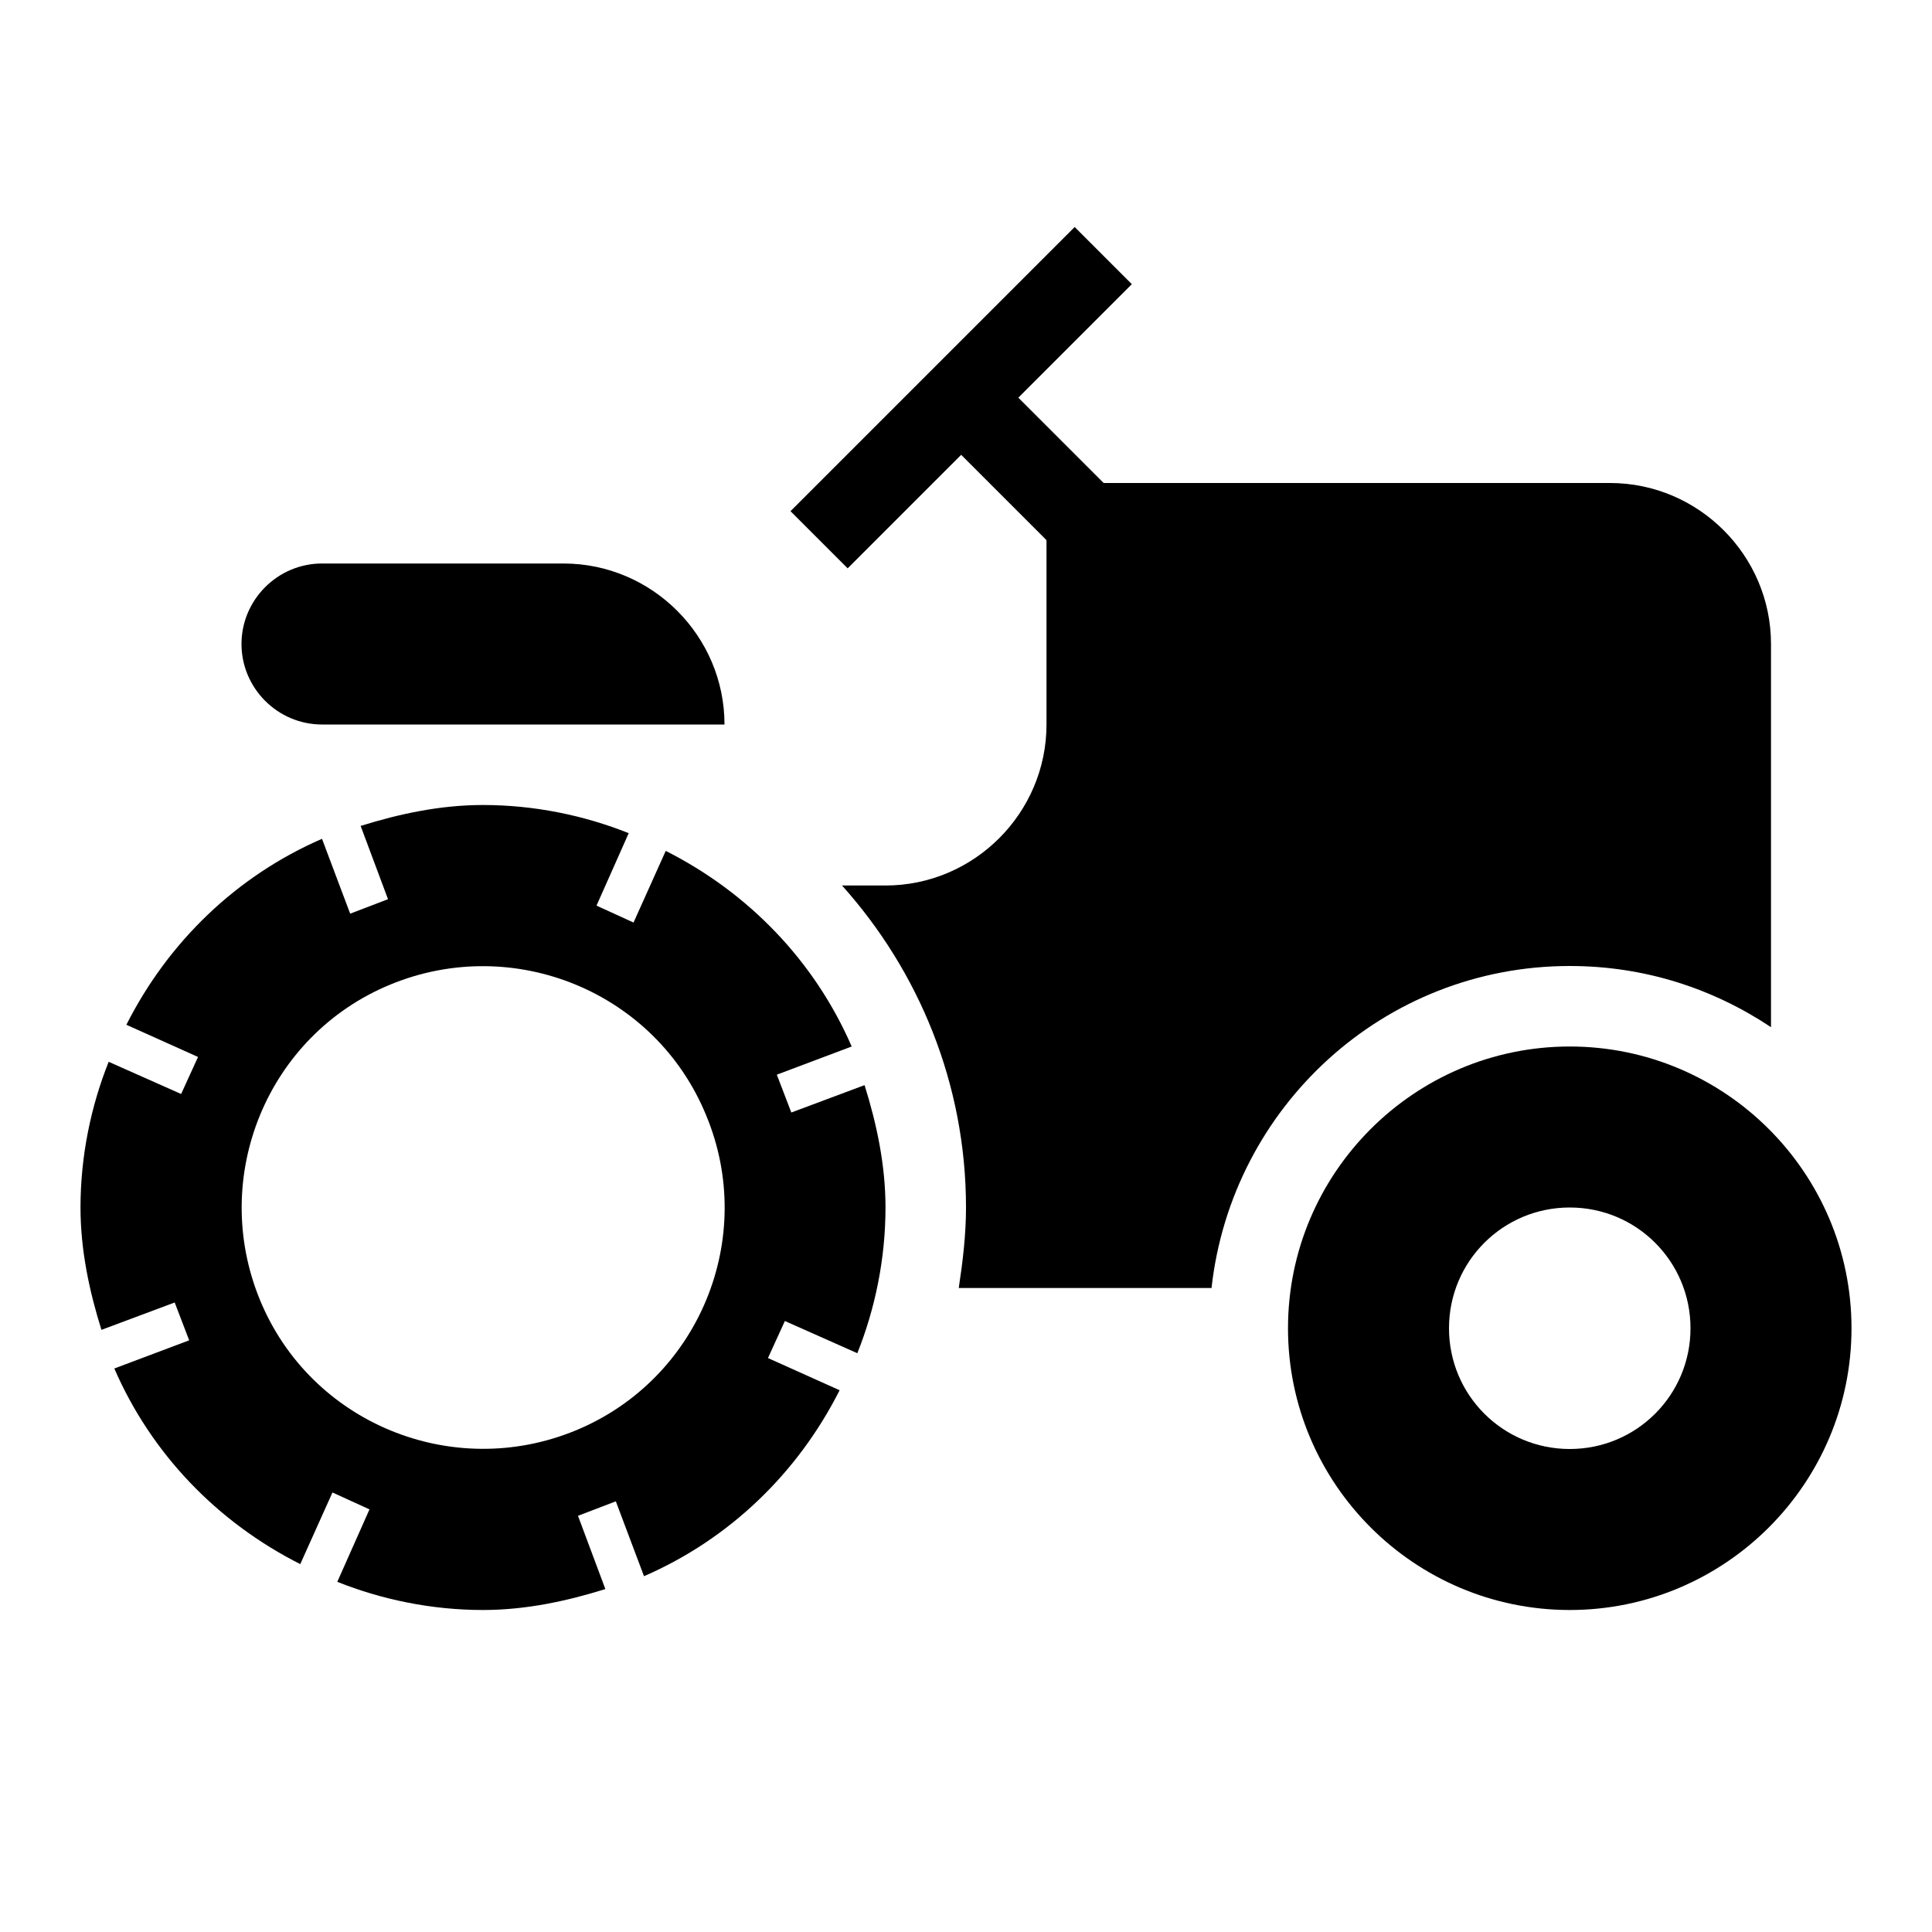
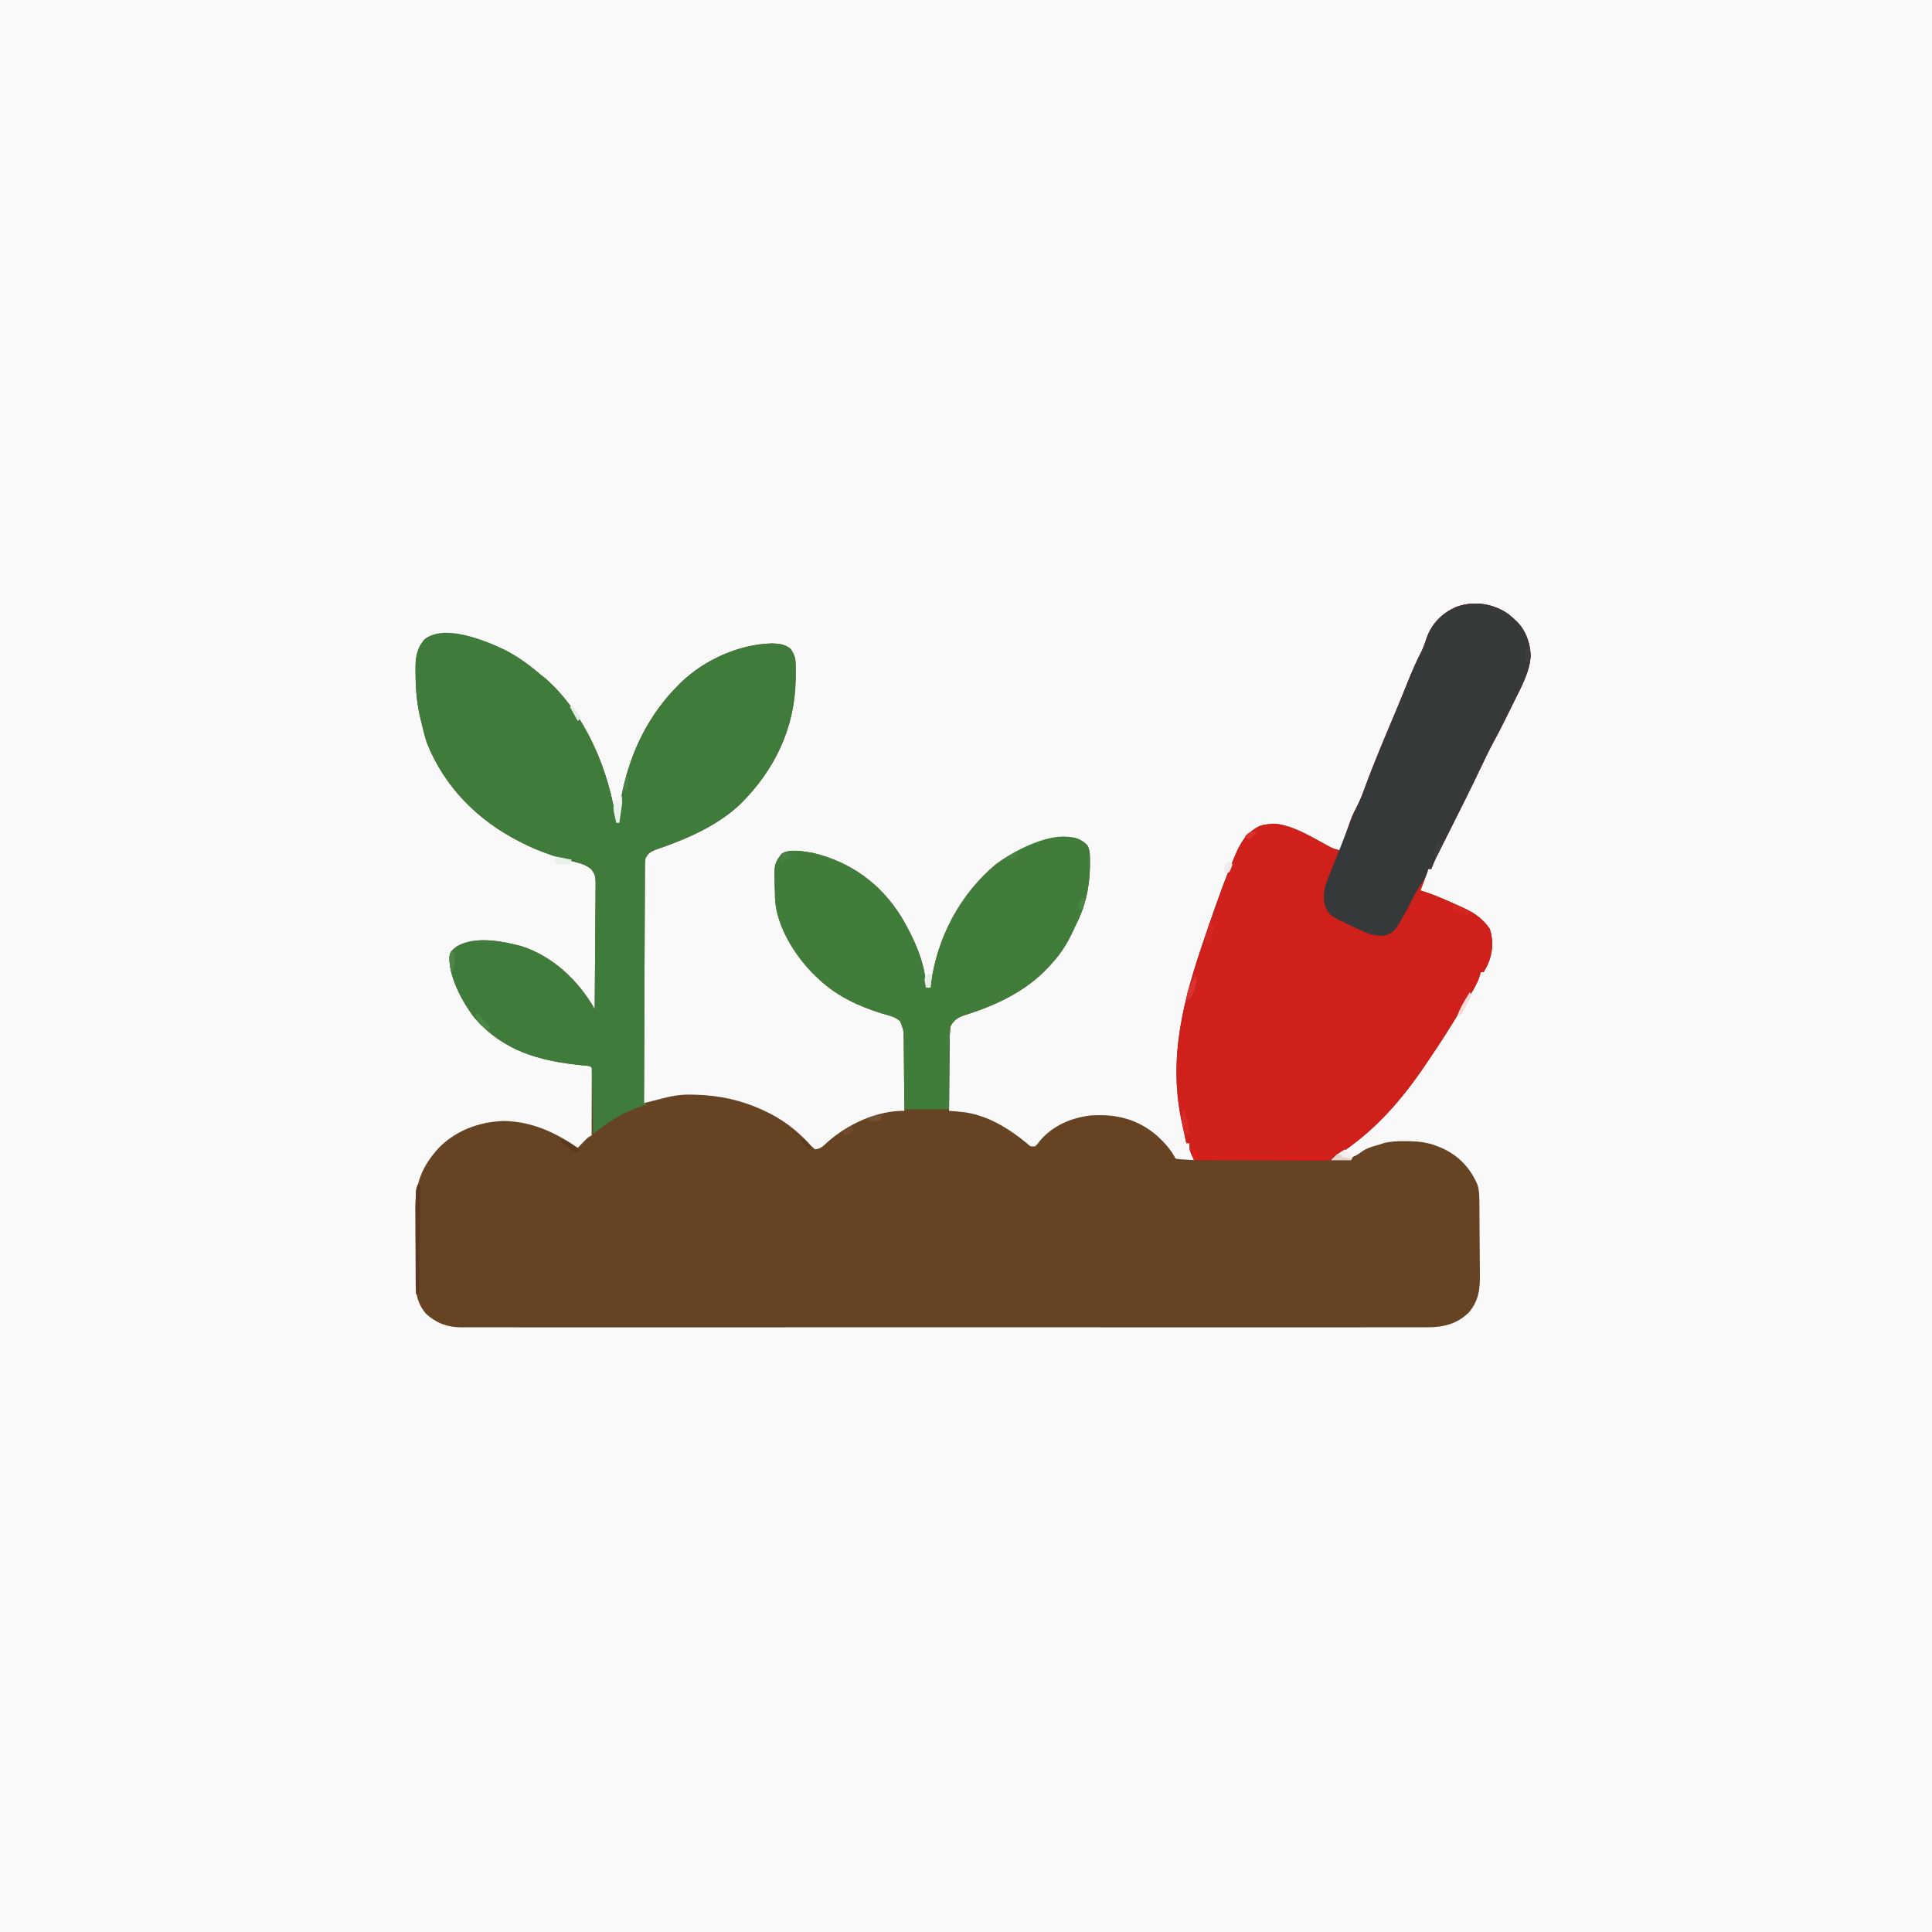
- <svg xmlns="http://www.w3.org/2000/svg" enable-background="new 0 0 24 24" height="24" viewBox="0 0 24 24" width="24">
-   <g>
-     <rect fill="none" height="24" width="24" />
-   </g>
-   <g>
-     <g>
-       <path d="M19.5,12c0.93,0,1.78,0.28,2.5,0.76V8c0-1.1-0.9-2-2-2h-6.29l-1.06-1.06l1.41-1.41l-0.71-0.71L9.82,6.35l0.71,0.71 l1.41-1.41L13,6.71V9c0,1.1-0.9,2-2,2h-0.54c0.95,1.06,1.54,2.46,1.54,4c0,0.34-0.04,0.67-0.09,1h3.14 C15.3,13.75,17.19,12,19.5,12z" />
-       <path d="M19.5,13c-1.93,0-3.5,1.57-3.5,3.5s1.57,3.5,3.5,3.5s3.5-1.57,3.5-3.5S21.43,13,19.5,13z M19.5,18 c-0.83,0-1.5-0.67-1.5-1.5s0.67-1.5,1.5-1.5s1.5,0.67,1.5,1.5S20.33,18,19.5,18z" />
-       <path d="M4,9h5c0-1.1-0.9-2-2-2H4C3.45,7,3,7.45,3,8C3,8.55,3.45,9,4,9z" />
-       <path d="M9.83,13.82l-0.18-0.47L10.58,13c-0.46-1.06-1.28-1.91-2.31-2.43l-0.4,0.89l-0.46-0.21l0.4-0.9C7.26,10.13,6.64,10,6,10 c-0.53,0-1.04,0.11-1.52,0.26l0.34,0.91l-0.47,0.18L4,10.42c-1.06,0.46-1.91,1.28-2.43,2.31l0.89,0.4l-0.21,0.46l-0.9-0.4 C1.13,13.74,1,14.36,1,15c0,0.53,0.11,1.04,0.26,1.52l0.91-0.34l0.18,0.47L1.42,17c0.46,1.06,1.28,1.91,2.31,2.43l0.4-0.89 l0.46,0.21l-0.4,0.9C4.74,19.87,5.36,20,6,20c0.53,0,1.04-0.11,1.52-0.26l-0.34-0.91l0.47-0.18L8,19.58 c1.06-0.46,1.91-1.28,2.43-2.31l-0.89-0.4l0.21-0.46l0.9,0.4C10.87,16.26,11,15.64,11,15c0-0.53-0.11-1.04-0.26-1.52L9.83,13.82z M7.15,17.77c-1.53,0.63-3.29-0.09-3.92-1.62c-0.63-1.53,0.09-3.29,1.62-3.92c1.53-0.63,3.29,0.09,3.92,1.62 C9.41,15.38,8.68,17.14,7.15,17.77z" />
-     </g>
-   </g>
+ <svg xmlns="http://www.w3.org/2000/svg" version="1.1" width="1254" height="1254">
+   <path d="M0 0 C413.82 0 827.64 0 1254 0 C1254 413.82 1254 827.64 1254 1254 C840.18 1254 426.36 1254 0 1254 C0 840.18 0 426.36 0 0 Z " fill="#FAF9F9" transform="translate(0,0)" />
+   <path d="M0 0 C1.236 1.031 2.446 2.093 3.625 3.188 C4.179 3.701 4.734 4.214 5.305 4.742 C11.079 10.747 13.771 18.429 14.125 26.688 C13.53 37.633 7.671 47.643 2.938 57.312 C2.307 58.611 1.676 59.909 1.046 61.208 C-2.509 68.504 -6.168 75.732 -10.041 82.865 C-13.003 88.365 -15.692 93.977 -18.359 99.625 C-24.373 112.278 -30.64 124.799 -36.938 137.312 C-39.066 141.543 -41.192 145.775 -43.316 150.008 C-43.797 150.96 -44.277 151.912 -44.771 152.893 C-45.216 153.779 -45.661 154.665 -46.119 155.579 C-46.508 156.351 -46.897 157.123 -47.297 157.919 C-48.431 160.305 -49.419 162.725 -50.375 165.188 C-51.035 165.188 -51.695 165.188 -52.375 165.188 C-52.643 166.012 -52.911 166.838 -53.188 167.688 C-54.5 171.557 -55.926 175.367 -57.375 179.188 C-56.18 179.556 -54.985 179.925 -53.754 180.305 C-47.73 182.32 -41.952 184.845 -36.173 187.474 C-34.935 188.032 -33.693 188.58 -32.447 189.119 C-24.062 192.747 -17.554 196.481 -12.375 204.188 C-9.813 211.873 -10.523 220.272 -13.875 227.562 C-14.682 229.118 -15.506 230.666 -16.375 232.188 C-17.035 232.188 -17.695 232.188 -18.375 232.188 C-18.555 233.05 -18.555 233.05 -18.738 233.93 C-20.863 241.464 -26.335 248.54 -30.375 255.188 C-31.201 256.557 -32.026 257.927 -32.852 259.297 C-38.387 268.451 -44.077 277.466 -50.098 286.309 C-51.426 288.262 -52.742 290.223 -54.059 292.184 C-69.949 315.731 -87.534 335.464 -111.375 351.188 C-112.365 351.848 -113.355 352.507 -114.375 353.188 C-106.556 353.902 -101.804 353.539 -95.527 348.715 C-92.103 346.285 -88.384 345.287 -84.375 344.188 C-83.331 343.838 -82.287 343.489 -81.211 343.129 C-76.595 341.996 -72.358 341.844 -67.625 341.875 C-66.738 341.88 -65.852 341.885 -64.938 341.89 C-58.364 342.007 -52.51 342.691 -46.375 345.188 C-45.541 345.516 -44.707 345.845 -43.848 346.184 C-32.783 351.111 -25.114 359.083 -20.375 370.188 C-19.27 373.682 -19.223 376.98 -19.182 380.633 C-19.166 381.942 -19.15 383.251 -19.133 384.599 C-19.122 386.027 -19.111 387.455 -19.102 388.883 C-19.094 389.967 -19.094 389.967 -19.085 391.074 C-19.059 394.904 -19.039 398.735 -19.025 402.565 C-19.012 405.72 -18.984 408.873 -18.943 412.027 C-18.893 415.851 -18.869 419.674 -18.862 423.498 C-18.855 424.947 -18.84 426.396 -18.816 427.844 C-18.662 437.615 -19.496 445.562 -26.118 453.197 C-34.05 460.807 -42.973 462.79 -53.669 462.691 C-54.769 462.697 -55.868 462.702 -57.001 462.708 C-60.681 462.723 -64.361 462.709 -68.042 462.695 C-70.708 462.7 -73.375 462.706 -76.042 462.714 C-81.838 462.729 -87.634 462.728 -93.43 462.718 C-102.05 462.703 -110.668 462.711 -119.288 462.723 C-134.682 462.744 -150.076 462.742 -165.47 462.731 C-178.941 462.721 -192.412 462.718 -205.883 462.723 C-207.223 462.723 -207.223 462.723 -208.591 462.724 C-212.218 462.725 -215.845 462.726 -219.473 462.728 C-253.499 462.74 -287.524 462.729 -321.55 462.707 C-351.782 462.688 -382.013 462.69 -412.244 462.709 C-446.209 462.73 -480.175 462.739 -514.14 462.727 C-517.76 462.725 -521.38 462.724 -525.001 462.723 C-525.892 462.722 -526.784 462.722 -527.702 462.722 C-541.166 462.717 -554.629 462.723 -568.093 462.733 C-583.4 462.744 -598.707 462.741 -614.014 462.72 C-622.582 462.708 -631.149 462.707 -639.717 462.722 C-645.439 462.731 -651.161 462.726 -656.883 462.708 C-660.144 462.699 -663.404 462.698 -666.665 462.71 C-670.179 462.722 -673.693 462.709 -677.207 462.691 C-678.217 462.7 -679.226 462.71 -680.267 462.719 C-689.168 462.625 -696.257 459.934 -702.871 453.902 C-707.697 448.4 -709.491 441.987 -709.552 434.811 C-709.565 433.492 -709.578 432.173 -709.591 430.813 C-709.599 429.368 -709.607 427.922 -709.613 426.477 C-709.617 425.745 -709.621 425.014 -709.626 424.261 C-709.646 420.381 -709.661 416.502 -709.67 412.623 C-709.681 408.647 -709.715 404.673 -709.755 400.698 C-709.782 397.616 -709.79 394.534 -709.793 391.452 C-709.798 389.989 -709.81 388.526 -709.828 387.064 C-710.037 369.692 -705.763 358.335 -694.059 345.684 C-682.589 334.516 -667.939 329.284 -652.125 328.75 C-633.982 329.234 -619.162 336.069 -604.375 346.188 C-603.893 345.694 -603.411 345.2 -602.914 344.691 C-602.282 344.051 -601.651 343.41 -601 342.75 C-600.374 342.112 -599.747 341.474 -599.102 340.816 C-597.375 339.188 -597.375 339.188 -595.375 338.188 C-595.35 331.94 -595.332 325.692 -595.32 319.444 C-595.315 317.316 -595.308 315.189 -595.3 313.062 C-595.287 310.011 -595.282 306.961 -595.277 303.91 C-595.27 302.474 -595.27 302.474 -595.262 301.009 C-595.262 299.688 -595.262 299.688 -595.261 298.34 C-595.259 297.561 -595.257 296.781 -595.255 295.978 C-595.179 294.164 -595.179 294.164 -596.375 293.188 C-598.098 292.948 -599.83 292.767 -601.562 292.609 C-629.393 289.887 -652.801 283.363 -671.688 261.5 C-679.536 251.108 -687.958 235.423 -687.711 222.148 C-687.102 218.597 -685.199 217.247 -682.375 215.188 C-670.606 208.748 -653.875 211.968 -641.375 215.188 C-620.854 221.569 -603.755 237.707 -593.375 256.188 C-593.259 244.8 -593.17 233.413 -593.116 222.025 C-593.09 216.737 -593.054 211.45 -592.998 206.162 C-592.943 201.059 -592.914 195.957 -592.901 190.854 C-592.891 188.907 -592.873 186.96 -592.846 185.013 C-592.81 182.286 -592.805 179.561 -592.807 176.833 C-592.789 176.028 -592.771 175.223 -592.753 174.394 C-592.79 170.317 -593.169 168.445 -595.747 165.219 C-598.472 163.112 -600.451 162.182 -603.762 161.309 C-604.783 161.027 -605.805 160.745 -606.857 160.455 C-608.444 160.044 -608.444 160.044 -610.062 159.625 C-620.688 156.782 -630.563 153.293 -640.375 148.312 C-641.066 147.962 -641.757 147.612 -642.468 147.251 C-669.642 133.346 -690.972 111.853 -702.375 83.188 C-703.64 79.164 -704.657 75.104 -705.625 71 C-705.88 69.972 -706.135 68.944 -706.398 67.885 C-708.757 58.183 -709.576 49.168 -709.625 39.188 C-709.646 38.146 -709.666 37.104 -709.688 36.031 C-709.727 28.293 -709.061 22.344 -703.875 16.25 C-698.231 11.593 -690.337 12.732 -683.375 13.188 C-662.507 15.905 -644.103 25.518 -628.375 39.188 C-627.294 40.044 -626.211 40.899 -625.125 41.75 C-599.391 64.56 -583.739 101.729 -579.375 135.188 C-578.715 135.188 -578.055 135.188 -577.375 135.188 C-577.409 133.897 -577.442 132.607 -577.477 131.277 C-577.471 126.283 -576.763 121.629 -575.75 116.75 C-575.572 115.886 -575.394 115.022 -575.21 114.132 C-569.651 88.369 -558.054 64.894 -539.375 46.188 C-538.67 45.471 -537.965 44.754 -537.238 44.016 C-521.825 29.336 -499.76 19.391 -478.438 18.812 C-473.733 18.943 -470.226 19.248 -466.375 22.188 C-463.816 25.772 -462.987 28.277 -462.941 32.66 C-462.93 33.715 -462.918 34.769 -462.906 35.855 C-462.917 36.976 -462.927 38.096 -462.938 39.25 C-462.947 40.411 -462.956 41.572 -462.965 42.768 C-463.582 73.927 -476.579 100.839 -498.519 122.769 C-513.776 137.386 -534.393 146.079 -554.125 152.812 C-557.633 154.297 -558.533 154.953 -560.375 158.188 C-560.833 161.248 -560.833 161.248 -560.774 164.705 C-560.784 165.684 -560.784 165.684 -560.794 166.683 C-560.813 168.868 -560.81 171.052 -560.807 173.237 C-560.816 174.804 -560.827 176.371 -560.838 177.939 C-560.866 182.192 -560.875 186.446 -560.881 190.7 C-560.89 195.145 -560.917 199.591 -560.941 204.037 C-560.985 212.455 -561.013 220.873 -561.036 229.291 C-561.063 238.875 -561.107 248.459 -561.153 258.043 C-561.246 277.758 -561.317 297.473 -561.375 317.188 C-560.801 317.039 -560.228 316.891 -559.636 316.738 C-557.012 316.062 -554.385 315.393 -551.758 314.725 C-550.856 314.491 -549.953 314.258 -549.023 314.017 C-542.702 312.415 -536.793 311.439 -530.25 311.688 C-528.888 311.716 -528.888 311.716 -527.498 311.746 C-512.61 312.227 -498.967 315.081 -485.375 321.188 C-484.74 321.472 -484.104 321.757 -483.45 322.05 C-472.543 327.082 -462.922 334.049 -454.782 342.925 C-453.074 344.83 -453.074 344.83 -450.375 347.188 C-446.987 346.768 -445.45 345.558 -443.062 343.188 C-429.662 331.06 -410.513 322.023 -392.375 322.188 C-392.417 314.446 -392.489 306.705 -392.583 298.964 C-392.611 296.33 -392.632 293.697 -392.646 291.063 C-392.667 287.277 -392.714 283.493 -392.766 279.707 C-392.767 277.941 -392.767 277.941 -392.769 276.14 C-392.845 269.801 -392.845 269.801 -395.143 264.009 C-397.385 262.179 -398.921 261.283 -401.691 260.52 C-402.529 260.271 -403.366 260.023 -404.229 259.768 C-405.123 259.514 -406.017 259.261 -406.938 259 C-421.71 254.436 -435.98 247.852 -447.375 237.188 C-448.223 236.406 -449.071 235.625 -449.945 234.82 C-462.876 222.43 -475.526 202.639 -476.352 184.094 C-476.359 183.135 -476.367 182.176 -476.375 181.188 C-476.424 179.635 -476.474 178.083 -476.523 176.531 C-476.56 174.813 -476.594 173.094 -476.625 171.375 C-476.658 170.137 -476.658 170.137 -476.691 168.874 C-476.715 164.117 -476.437 161.057 -473.375 157.188 C-472.749 156.304 -472.749 156.304 -472.109 155.402 C-467.072 151.874 -457.475 153.838 -451.648 154.809 C-427.362 160.659 -408.021 174.555 -394.75 195.688 C-386.829 208.785 -378.375 226.5 -378.375 242.188 C-377.385 242.188 -376.395 242.188 -375.375 242.188 C-375.245 241.058 -375.245 241.058 -375.113 239.906 C-371.133 209.815 -356.277 181.656 -332.949 162.16 C-318.311 151.311 -301.194 144.728 -282.891 144.754 C-279.004 145.424 -276.501 147.187 -273.59 149.773 C-271.634 153.661 -271.889 157.522 -271.938 161.812 C-271.948 163.207 -271.948 163.207 -271.958 164.63 C-272.262 178.015 -275.198 190.298 -281.375 202.188 C-281.901 203.318 -282.427 204.449 -282.969 205.613 C-286.552 213.279 -290.645 219.907 -296.375 226.188 C-297.261 227.166 -298.146 228.144 -299.059 229.152 C-313.483 244.577 -332.739 253.628 -352.68 259.914 C-357.456 261.506 -359.87 262.793 -362.375 267.188 C-362.994 271.356 -362.98 275.499 -362.984 279.707 C-363.001 280.921 -363.017 282.134 -363.034 283.385 C-363.083 287.257 -363.104 291.128 -363.125 295 C-363.153 297.627 -363.183 300.254 -363.215 302.881 C-363.289 309.316 -363.34 315.752 -363.375 322.188 C-362.248 322.283 -362.248 322.283 -361.098 322.381 C-360.11 322.467 -359.123 322.553 -358.105 322.642 C-356.638 322.769 -356.638 322.769 -355.141 322.898 C-339.03 324.585 -324.67 333.474 -312.438 343.625 C-310.408 345.489 -310.408 345.489 -307.375 345.188 C-305.85 343.648 -305.85 343.648 -304.375 341.625 C-296.086 331.786 -283.967 326.63 -271.375 325.188 C-254.862 324.132 -240.9 327.49 -228.188 338.5 C-223.543 342.826 -219.234 347.469 -216.375 353.188 C-213.559 353.656 -213.559 353.656 -210.312 353.812 C-209.208 353.887 -208.103 353.962 -206.965 354.039 C-206.11 354.088 -205.256 354.137 -204.375 354.188 C-204.87 353.115 -205.365 352.043 -205.875 350.938 C-207.262 347.933 -207.375 346.728 -207.375 343.188 C-208.035 343.188 -208.695 343.188 -209.375 343.188 C-210.195 339.377 -211.004 335.563 -211.812 331.75 C-212.158 330.146 -212.158 330.146 -212.51 328.51 C-221.314 286.786 -210.822 248.484 -197.25 209.125 C-196.636 207.334 -196.023 205.543 -195.41 203.752 C-192.479 195.201 -189.522 186.662 -186.375 178.188 C-186.126 177.506 -185.877 176.825 -185.62 176.123 C-183.577 170.585 -181.346 165.13 -179.062 159.688 C-178.697 158.789 -178.332 157.891 -177.955 156.965 C-174.261 148.198 -170.24 141.217 -161.375 137.188 C-158.875 136.438 -158.875 136.438 -156.375 136.188 C-155.385 136.064 -154.395 135.94 -153.375 135.812 C-140.788 136.03 -126.436 145.506 -115.496 151.207 C-113.46 152.148 -111.565 152.726 -109.375 153.188 C-109.004 152.032 -108.632 150.877 -108.25 149.688 C-102.001 130.999 -102.001 130.999 -98.375 124.188 C-96.193 120.062 -94.675 115.726 -93.069 111.35 C-86.812 94.447 -79.689 77.849 -72.724 61.229 C-70.215 55.238 -67.776 49.222 -65.375 43.188 C-62.712 36.574 -59.904 30.144 -56.609 23.82 C-55.202 20.819 -54.188 17.764 -53.125 14.625 C-49.713 5.527 -43.168 -0.816 -34.375 -4.812 C-22.728 -9.046 -10.11 -7.197 0 0 Z " fill="#654323" transform="translate(979.375,398.8125)" />
+   <path d="M0 0 C1.236 1.031 2.446 2.093 3.625 3.188 C4.456 3.957 4.456 3.957 5.305 4.742 C11.079 10.747 13.771 18.429 14.125 26.688 C13.53 37.633 7.671 47.643 2.938 57.312 C2.307 58.611 1.676 59.909 1.046 61.208 C-2.509 68.504 -6.168 75.732 -10.041 82.865 C-13.003 88.365 -15.692 93.977 -18.359 99.625 C-24.373 112.278 -30.64 124.799 -36.938 137.312 C-39.066 141.543 -41.192 145.775 -43.316 150.008 C-43.797 150.96 -44.277 151.912 -44.771 152.893 C-45.216 153.779 -45.661 154.665 -46.119 155.579 C-46.508 156.351 -46.897 157.123 -47.297 157.919 C-48.431 160.305 -49.419 162.725 -50.375 165.188 C-51.035 165.188 -51.695 165.188 -52.375 165.188 C-52.643 166.012 -52.911 166.838 -53.188 167.688 C-54.5 171.557 -55.926 175.367 -57.375 179.188 C-56.18 179.556 -54.985 179.925 -53.754 180.305 C-47.73 182.32 -41.952 184.845 -36.173 187.474 C-34.935 188.032 -33.693 188.58 -32.447 189.119 C-24.062 192.747 -17.554 196.481 -12.375 204.188 C-9.813 211.873 -10.523 220.272 -13.875 227.562 C-14.682 229.118 -15.506 230.666 -16.375 232.188 C-17.035 232.188 -17.695 232.188 -18.375 232.188 C-18.495 232.762 -18.615 233.337 -18.738 233.93 C-20.863 241.464 -26.335 248.54 -30.375 255.188 C-31.201 256.557 -32.026 257.927 -32.852 259.297 C-38.387 268.451 -44.077 277.466 -50.098 286.309 C-51.426 288.262 -52.742 290.223 -54.059 292.184 C-69.458 315.003 -86.481 334.755 -109.627 349.996 C-111.428 351.147 -111.428 351.147 -112.945 352.741 C-116.506 354.861 -119.976 354.581 -123.999 354.528 C-124.868 354.529 -125.736 354.529 -126.631 354.529 C-129.499 354.527 -132.367 354.504 -135.234 354.48 C-137.224 354.475 -139.214 354.471 -141.203 354.468 C-146.438 354.456 -151.672 354.427 -156.907 354.393 C-162.249 354.363 -167.591 354.349 -172.934 354.334 C-183.414 354.302 -193.895 354.251 -204.375 354.188 C-207.375 347.688 -207.375 347.688 -207.375 343.188 C-208.035 343.188 -208.695 343.188 -209.375 343.188 C-210.195 339.377 -211.004 335.563 -211.812 331.75 C-212.158 330.146 -212.158 330.146 -212.51 328.51 C-221.314 286.786 -210.822 248.484 -197.25 209.125 C-196.636 207.334 -196.023 205.543 -195.41 203.752 C-192.479 195.201 -189.522 186.662 -186.375 178.188 C-186.126 177.506 -185.877 176.825 -185.62 176.123 C-183.577 170.585 -181.346 165.13 -179.062 159.688 C-178.697 158.789 -178.332 157.891 -177.955 156.965 C-174.261 148.198 -170.24 141.217 -161.375 137.188 C-158.875 136.438 -158.875 136.438 -156.375 136.188 C-155.385 136.064 -154.395 135.94 -153.375 135.812 C-140.788 136.03 -126.436 145.506 -115.496 151.207 C-113.46 152.148 -111.565 152.726 -109.375 153.188 C-108.818 151.455 -108.818 151.455 -108.25 149.688 C-102.001 130.999 -102.001 130.999 -98.375 124.188 C-96.193 120.062 -94.675 115.726 -93.069 111.35 C-86.812 94.447 -79.689 77.849 -72.724 61.229 C-70.215 55.238 -67.776 49.222 -65.375 43.188 C-62.712 36.574 -59.904 30.144 -56.609 23.82 C-55.202 20.819 -54.188 17.764 -53.125 14.625 C-49.713 5.527 -43.168 -0.816 -34.375 -4.812 C-22.728 -9.046 -10.11 -7.197 0 0 Z " fill="#CF201C" transform="translate(979.375,398.8125)" />
+   <path d="M0 0 C8.533 4.349 15.892 9.818 23.107 16.089 C24.188 16.945 25.271 17.8 26.357 18.651 C52.091 41.461 67.743 78.63 72.107 112.089 C72.767 112.089 73.427 112.089 74.107 112.089 C74.073 110.799 74.04 109.508 74.005 108.179 C74.011 103.185 74.719 98.531 75.732 93.651 C75.91 92.787 76.088 91.923 76.272 91.033 C81.831 65.271 93.428 41.795 112.107 23.089 C112.812 22.372 113.517 21.655 114.244 20.917 C129.657 6.237 151.722 -3.707 173.044 -4.286 C177.748 -4.156 181.256 -3.85 185.107 -0.911 C187.665 2.673 188.495 5.178 188.541 9.562 C188.552 10.616 188.564 11.67 188.576 12.757 C188.565 13.877 188.555 14.997 188.544 16.151 C188.535 17.312 188.526 18.473 188.517 19.669 C187.9 50.829 174.903 77.74 152.963 99.67 C137.706 114.287 117.089 122.981 97.357 129.714 C93.849 131.198 92.949 131.854 91.107 135.089 C90.648 138.15 90.648 138.15 90.708 141.606 C90.698 142.585 90.698 142.585 90.688 143.584 C90.669 145.769 90.672 147.954 90.675 150.139 C90.666 151.706 90.655 153.273 90.644 154.84 C90.616 159.094 90.607 163.347 90.601 167.601 C90.591 172.047 90.565 176.492 90.541 180.938 C90.497 189.356 90.469 197.774 90.445 206.193 C90.418 215.777 90.375 225.361 90.329 234.945 C90.236 254.659 90.165 274.374 90.107 294.089 C90.767 294.419 91.427 294.749 92.107 295.089 C91.415 295.273 90.722 295.458 90.009 295.647 C83.618 297.542 78.036 300.031 72.357 303.464 C71.756 303.827 71.155 304.189 70.536 304.563 C67.196 306.639 64.018 308.869 60.879 311.24 C60.17 311.775 59.46 312.31 58.729 312.861 C58.194 313.266 57.658 313.671 57.107 314.089 C57.082 312.792 57.057 311.494 57.031 310.157 C56.937 305.362 56.837 300.567 56.735 295.772 C56.691 293.693 56.65 291.615 56.61 289.536 C56.552 286.555 56.488 283.574 56.423 280.593 C56.407 279.657 56.39 278.722 56.373 277.758 C56.343 276.467 56.343 276.467 56.312 275.15 C56.297 274.388 56.281 273.626 56.265 272.842 C56.293 271.062 56.293 271.062 55.107 270.089 C53.384 269.85 51.652 269.668 49.919 269.511 C22.089 266.788 -1.319 260.265 -20.206 238.401 C-28.054 228.009 -36.476 212.324 -36.229 199.05 C-35.621 195.498 -33.717 194.148 -30.893 192.089 C-19.124 185.649 -2.393 188.87 10.107 192.089 C30.628 198.47 47.727 214.609 58.107 233.089 C58.223 221.702 58.312 210.314 58.366 198.927 C58.392 193.639 58.427 188.351 58.484 183.064 C58.538 177.961 58.568 172.858 58.581 167.755 C58.591 165.808 58.609 163.861 58.636 161.915 C58.672 159.188 58.677 156.462 58.675 153.735 C58.693 152.93 58.711 152.125 58.729 151.296 C58.692 147.218 58.313 145.347 55.735 142.12 C53.01 140.014 51.031 139.084 47.72 138.21 C46.699 137.928 45.677 137.647 44.625 137.356 C43.038 136.946 43.038 136.946 41.419 136.526 C30.794 133.684 20.919 130.194 11.107 125.214 C10.416 124.864 9.725 124.513 9.014 124.153 C-18.161 110.248 -39.49 88.754 -50.893 60.089 C-52.158 56.065 -53.175 52.006 -54.143 47.901 C-54.398 46.873 -54.654 45.845 -54.917 44.786 C-57.275 35.085 -58.094 26.07 -58.143 16.089 C-58.164 15.047 -58.184 14.006 -58.206 12.933 C-58.245 5.194 -57.579 -0.755 -52.393 -6.849 C-39.659 -17.354 -12.964 -6.24 0 0 Z " fill="#3F7C3B" transform="translate(327.8931,421.9111)" />
+   <path d="M0 0 C2.846 2.528 3.214 4.695 3.434 8.352 C3.457 10.109 3.457 11.867 3.438 13.625 C3.431 14.555 3.424 15.485 3.417 16.443 C3.113 29.828 0.177 42.11 -6 54 C-6.526 55.131 -7.052 56.261 -7.594 57.426 C-11.177 65.092 -15.27 71.72 -21 78 C-21.886 78.978 -22.771 79.957 -23.684 80.965 C-38.108 96.39 -57.364 105.44 -77.305 111.727 C-82.078 113.318 -84.489 114.614 -87 119 C-87.617 123.096 -87.605 127.165 -87.609 131.301 C-87.626 132.492 -87.642 133.684 -87.659 134.911 C-87.708 138.712 -87.729 142.512 -87.75 146.312 C-87.778 148.891 -87.808 151.47 -87.84 154.049 C-87.917 160.366 -87.958 166.682 -88 173 C-97.57 173 -107.14 173 -117 173 C-117.026 169.16 -117.052 165.32 -117.078 161.363 C-117.117 157.643 -117.162 153.923 -117.208 150.203 C-117.236 147.618 -117.257 145.033 -117.271 142.448 C-117.292 138.732 -117.339 135.017 -117.391 131.301 C-117.392 130.145 -117.393 128.99 -117.394 127.8 C-117.478 121.545 -117.478 121.545 -119.768 115.835 C-122.011 113.991 -123.537 113.098 -126.316 112.332 C-127.154 112.084 -127.991 111.836 -128.854 111.58 C-129.748 111.327 -130.642 111.074 -131.562 110.812 C-146.335 106.249 -160.605 99.665 -172 89 C-172.848 88.219 -173.696 87.438 -174.57 86.633 C-187.501 74.243 -200.151 54.452 -200.977 35.906 C-200.984 34.947 -200.992 33.988 -201 33 C-201.049 31.448 -201.099 29.896 -201.148 28.344 C-201.185 26.625 -201.219 24.906 -201.25 23.188 C-201.272 22.362 -201.294 21.537 -201.316 20.686 C-201.34 15.93 -201.062 12.87 -198 9 C-197.582 8.411 -197.165 7.822 -196.734 7.215 C-191.697 3.687 -182.1 5.65 -176.273 6.621 C-151.987 12.472 -132.646 26.368 -119.375 47.5 C-111.454 60.598 -103 78.313 -103 94 C-102.01 94 -101.02 94 -100 94 C-99.87 92.871 -99.87 92.871 -99.738 91.719 C-95.758 61.627 -80.902 33.469 -57.574 13.973 C-44.407 4.213 -15.615 -11.401 0 0 Z " fill="#407D3B" transform="translate(704,547)" />
+   <path d="M0 0 C1.236 1.031 2.446 2.093 3.625 3.188 C4.179 3.701 4.734 4.214 5.305 4.742 C11.079 10.747 13.771 18.429 14.125 26.688 C13.53 37.633 7.671 47.643 2.938 57.312 C2.307 58.611 1.676 59.909 1.046 61.208 C-2.509 68.504 -6.168 75.732 -10.041 82.865 C-13.003 88.365 -15.692 93.977 -18.359 99.625 C-24.373 112.278 -30.64 124.799 -36.938 137.312 C-39.066 141.543 -41.192 145.775 -43.316 150.008 C-43.797 150.96 -44.277 151.912 -44.771 152.893 C-45.216 153.779 -45.661 154.665 -46.119 155.579 C-46.508 156.351 -46.897 157.123 -47.297 157.919 C-48.431 160.305 -49.419 162.725 -50.375 165.188 C-51.035 165.188 -51.695 165.188 -52.375 165.188 C-52.581 165.992 -52.788 166.796 -53 167.625 C-54.176 170.671 -55.292 172.678 -57.125 175.312 C-59.499 178.742 -61.436 182.181 -63.25 185.938 C-65.476 190.49 -67.84 194.902 -70.438 199.25 C-71.068 200.313 -71.698 201.377 -72.348 202.473 C-74.95 205.957 -76.963 207.788 -81.34 208.513 C-87.822 208.887 -92.76 206.725 -98.5 203.938 C-99.355 203.542 -100.209 203.146 -101.09 202.738 C-116.2 195.659 -116.2 195.659 -119.375 189.188 C-121.839 179.903 -117.839 172.247 -114.375 163.75 C-113.767 162.22 -113.161 160.689 -112.557 159.157 C-111.374 156.166 -110.182 153.18 -108.981 150.197 C-107.651 146.889 -106.357 143.57 -105.09 140.238 C-104.78 139.424 -104.47 138.609 -104.15 137.769 C-103.618 136.368 -103.087 134.967 -102.557 133.565 C-101.308 130.336 -99.923 127.232 -98.352 124.152 C-96.561 120.639 -95.143 117.092 -93.812 113.375 C-87.372 95.772 -79.967 78.512 -72.724 61.229 C-70.215 55.238 -67.776 49.222 -65.375 43.188 C-62.712 36.574 -59.904 30.144 -56.609 23.82 C-55.202 20.819 -54.188 17.764 -53.125 14.625 C-49.713 5.527 -43.168 -0.816 -34.375 -4.812 C-22.728 -9.046 -10.11 -7.197 0 0 Z " fill="#36393A" transform="translate(979.375,398.8125)" />
+   <path d="M0 0 C0.66 0 1.32 0 2 0 C1.67 23.43 1.34 46.86 1 71 C0.34 71 -0.32 71 -1 71 C-1.023 62.186 -1.041 53.371 -1.052 44.557 C-1.057 40.464 -1.064 36.372 -1.075 32.279 C-1.086 28.33 -1.092 24.382 -1.095 20.433 C-1.097 18.926 -1.1 17.418 -1.106 15.911 C-1.113 13.801 -1.114 11.692 -1.114 9.583 C-1.116 8.381 -1.118 7.18 -1.12 5.942 C-1 3 -1 3 0 0 Z " fill="#5C3821" transform="translate(271,769)" />
+   <path d="M0 0 C0.66 0.33 1.32 0.66 2 1 C2 1.99 2 2.98 2 4 C30.38 4 58.76 4 88 4 C88 4.33 88 4.66 88 5 C58.96 5 29.92 5 0 5 C-0.33 3.68 -0.66 2.36 -1 1 C-0.67 0.67 -0.34 0.34 0 0 Z " fill="#E11C19" transform="translate(775,747)" />
+   <path d="M0 0 C1.65 1.65 3.3 3.3 5 5 C4.67 5.66 4.34 6.32 4 7 C-0.29 7 -4.58 7 -9 7 C-5.887 3.887 -3.719 2.066 0 0 Z " fill="#F5EEEE" transform="translate(873,746)" />
+   <path d="M0 0 C1.458 3.957 0.679 7.698 0.062 11.75 C-0.037 12.447 -0.137 13.145 -0.24 13.863 C-0.487 15.577 -0.742 17.288 -1 19 C-1.66 19 -2.32 19 -3 19 C-3.366 17.44 -3.718 15.877 -4.062 14.312 C-4.26 13.442 -4.457 12.572 -4.66 11.676 C-5.02 8.84 -4.709 6.752 -4 4 C-3.01 4.33 -2.02 4.66 -1 5 C-0.67 3.35 -0.34 1.7 0 0 Z " fill="#EAF3EB" transform="translate(403,515)" />
+   <path d="M0 0 C1.932 3.345 2.546 6.448 3.125 10.25 C3.293 11.328 3.46 12.405 3.633 13.516 C3.754 14.335 3.875 15.155 4 16 C3.01 16 2.02 16 1 16 C-0.791 10.101 -1.084 6.068 0 0 Z " fill="#DA2A28" transform="translate(768,720)" />
+   <path d="M0 0 C0.99 0.66 1.98 1.32 3 2 C2.01 5.63 1.02 9.26 0 13 C-0.99 12.67 -1.98 12.34 -3 12 C-2.257 7.916 -1.171 3.981 0 0 Z " fill="#D42624" transform="translate(785,599)" />
+   <path d="M0 0 C1.267 3.801 0.501 5.363 -0.75 9.125 C-1.095 10.2 -1.441 11.275 -1.797 12.383 C-2.194 13.246 -2.591 14.11 -3 15 C-3.99 15.33 -4.98 15.66 -6 16 C-5.332 10.212 -4.19 6.784 -1 2 C-0.67 1.34 -0.34 0.68 0 0 Z " fill="#DA322F" transform="translate(776,633)" />
+   <path d="M0 0 C3.3 0.66 6.6 1.32 10 2 C9.67 2.99 9.34 3.98 9 5 C2.375 5.125 2.375 5.125 -1 4 C-0.67 2.68 -0.34 1.36 0 0 Z " fill="#E9EFE9" transform="translate(361,556)" />
+   <path d="M0 0 C3 3 6 6 9 9 C8.67 9.99 8.34 10.98 8 12 C1.295 7.063 1.295 7.063 0.062 2.625 C0.032 1.326 0.032 1.326 0 0 Z " fill="#488744" transform="translate(309,657)" />
+   <path d="M0 0 C-0.33 2.97 -0.66 5.94 -1 9 C-1.99 9 -2.98 9 -4 9 C-5.125 3.25 -5.125 3.25 -4 1 C-1 0 -1 0 0 0 Z " fill="#E7EFE8" transform="translate(605,632)" />
+   <path d="M0 0 C2 2 2 2 2.25 5.875 C2.181 9.054 1.803 11.296 0 14 C-1.332 10.003 -1.134 6.167 -1 2 C-0.67 1.34 -0.34 0.68 0 0 Z " fill="#4E864A" transform="translate(293,617)" />
+   <path d="M0 0 C0.33 0.66 0.66 1.32 1 2 C-0.061 4.795 -1.567 7.379 -3 10 C-3.536 10.99 -4.072 11.98 -4.625 13 C-5.079 13.66 -5.532 14.32 -6 15 C-6.66 15 -7.32 15 -8 15 C-6.627 11.301 -4.936 8.049 -2.875 4.688 C-2.336 3.804 -1.797 2.921 -1.242 2.012 C-0.832 1.348 -0.422 0.684 0 0 Z " fill="#F8DBD9" transform="translate(954,644)" />
+   <path d="M0 0 C0 0.99 0 1.98 0 3 C-6.625 4.25 -6.625 4.25 -10 2 C-6.38 0.684 -3.904 0 0 0 Z " fill="#725235" transform="translate(572,724)" />
+   <path d="M0 0 C5.94 2.475 5.94 2.475 12 5 C11.01 5.66 10.02 6.32 9 7 C6.738 6.32 6.738 6.32 4.312 5.125 C3.504 4.736 2.696 4.346 1.863 3.945 C1.248 3.633 0.634 3.321 0 3 C0 2.01 0 1.02 0 0 Z " fill="#D62622" transform="translate(943,587)" />
+   <path d="M0 0 C2.867 0.573 3.861 0.861 6 3 C5.258 3.268 4.515 3.536 3.75 3.812 C1.134 4.942 -0.802 6.209 -3 8 C-2.372 5.071 -1.414 2.639 0 0 Z " fill="#478143" transform="translate(509,553)" />
+   <path d="M0 0 C0.99 0.33 1.98 0.66 3 1 C3 1.33 3 1.66 3 2 C5.97 2.495 5.97 2.495 9 3 C9 3.33 9 3.66 9 4 C4.71 4 0.42 4 -4 4 C-2.68 2.68 -1.36 1.36 0 0 Z " fill="#E4D2CC" transform="translate(868,749)" />
+   <path d="M0 0 C4.434 0.507 6.666 2.105 10 5 C10.99 5.66 11.98 6.32 13 7 C12.01 7.33 11.02 7.66 10 8 C7.52 6.602 7.52 6.602 4.812 4.625 C3.911 3.978 3.01 3.331 2.082 2.664 C1.395 2.115 0.708 1.566 0 1 C0 0.67 0 0.34 0 0 Z " fill="#5C381D" transform="translate(364,740)" />
+   <path d="M0 0 C0.66 0.66 1.32 1.32 2 2 C1.188 4.438 1.188 4.438 0 7 C-0.99 7.33 -1.98 7.66 -3 8 C-3.369 3.446 -3.369 3.446 -1.5 1.188 C-1.005 0.796 -0.51 0.404 0 0 Z " fill="#F0EBEB" transform="translate(798,559)" />
+   <path d="M0 0 C0.99 0.66 1.98 1.32 3 2 C2.01 3.98 1.02 5.96 0 8 C-0.99 8 -1.98 8 -3 8 C-1.125 2.25 -1.125 2.25 0 0 Z " fill="#3D3F3F" transform="translate(933,547)" />
+   <path d="M0 0 C2.615 2.366 4.264 4.942 6 8 C5.34 8.66 4.68 9.32 4 10 C2.35 7.03 0.7 4.06 -1 1 C-0.67 0.67 -0.34 0.34 0 0 Z " fill="#E2EBE1" transform="translate(371,458)" />
+   <path d="M0 0 C0.66 0 1.32 0 2 0 C1.67 2.31 1.34 4.62 1 7 C0.01 7 -0.98 7 -2 7 C-1.125 1.125 -1.125 1.125 0 0 Z " fill="#488843" transform="translate(702,583)" />
+   <path d="M0 0 C-1.65 1.65 -3.3 3.3 -5 5 C-5.99 4.34 -6.98 3.68 -8 3 C-5.534 -0.115 -3.892 -0.316 0 0 Z " fill="#DB322E" transform="translate(816,540)" />
+   <path d="M0 0 C0.33 0 0.66 0 1 0 C1 3.63 1 7.26 1 11 C-2 8 -2 8 -2.312 5.5 C-2 3 -2 3 0 0 Z " fill="#3D3F40" transform="translate(992,420)" />
+   <path d="M0 0 C0.66 0.33 1.32 0.66 2 1 C1.67 1.99 1.34 2.98 1 4 C-1.562 5.188 -1.562 5.188 -4 6 C-4.33 5.01 -4.66 4.02 -5 3 C-2.625 1.438 -2.625 1.438 0 0 Z " fill="#6F4B30" transform="translate(552,731)" />
+   <path d="M0 0 C0.66 0.33 1.32 0.66 2 1 C1.67 1.99 1.34 2.98 1 4 C-1.64 4.33 -4.28 4.66 -7 5 C-4.703 3.257 -2.401 1.601 0 0 Z " fill="#488245" transform="translate(659,553)" />
+   <path d="M0 0 C3.795 1.491 5.61 3.757 8 7 C7.01 7.495 7.01 7.495 6 8 C1.125 3.375 1.125 3.375 0 0 Z " fill="#5C3B20" transform="translate(519,738)" />
+   <path d="M0 0 C0.66 0 1.32 0 2 0 C1.67 2.64 1.34 5.28 1 8 C0.34 8 -0.32 8 -1 8 C-0.67 5.36 -0.34 2.72 0 0 Z " fill="#4E834B" transform="translate(406,505)" />
</svg>
